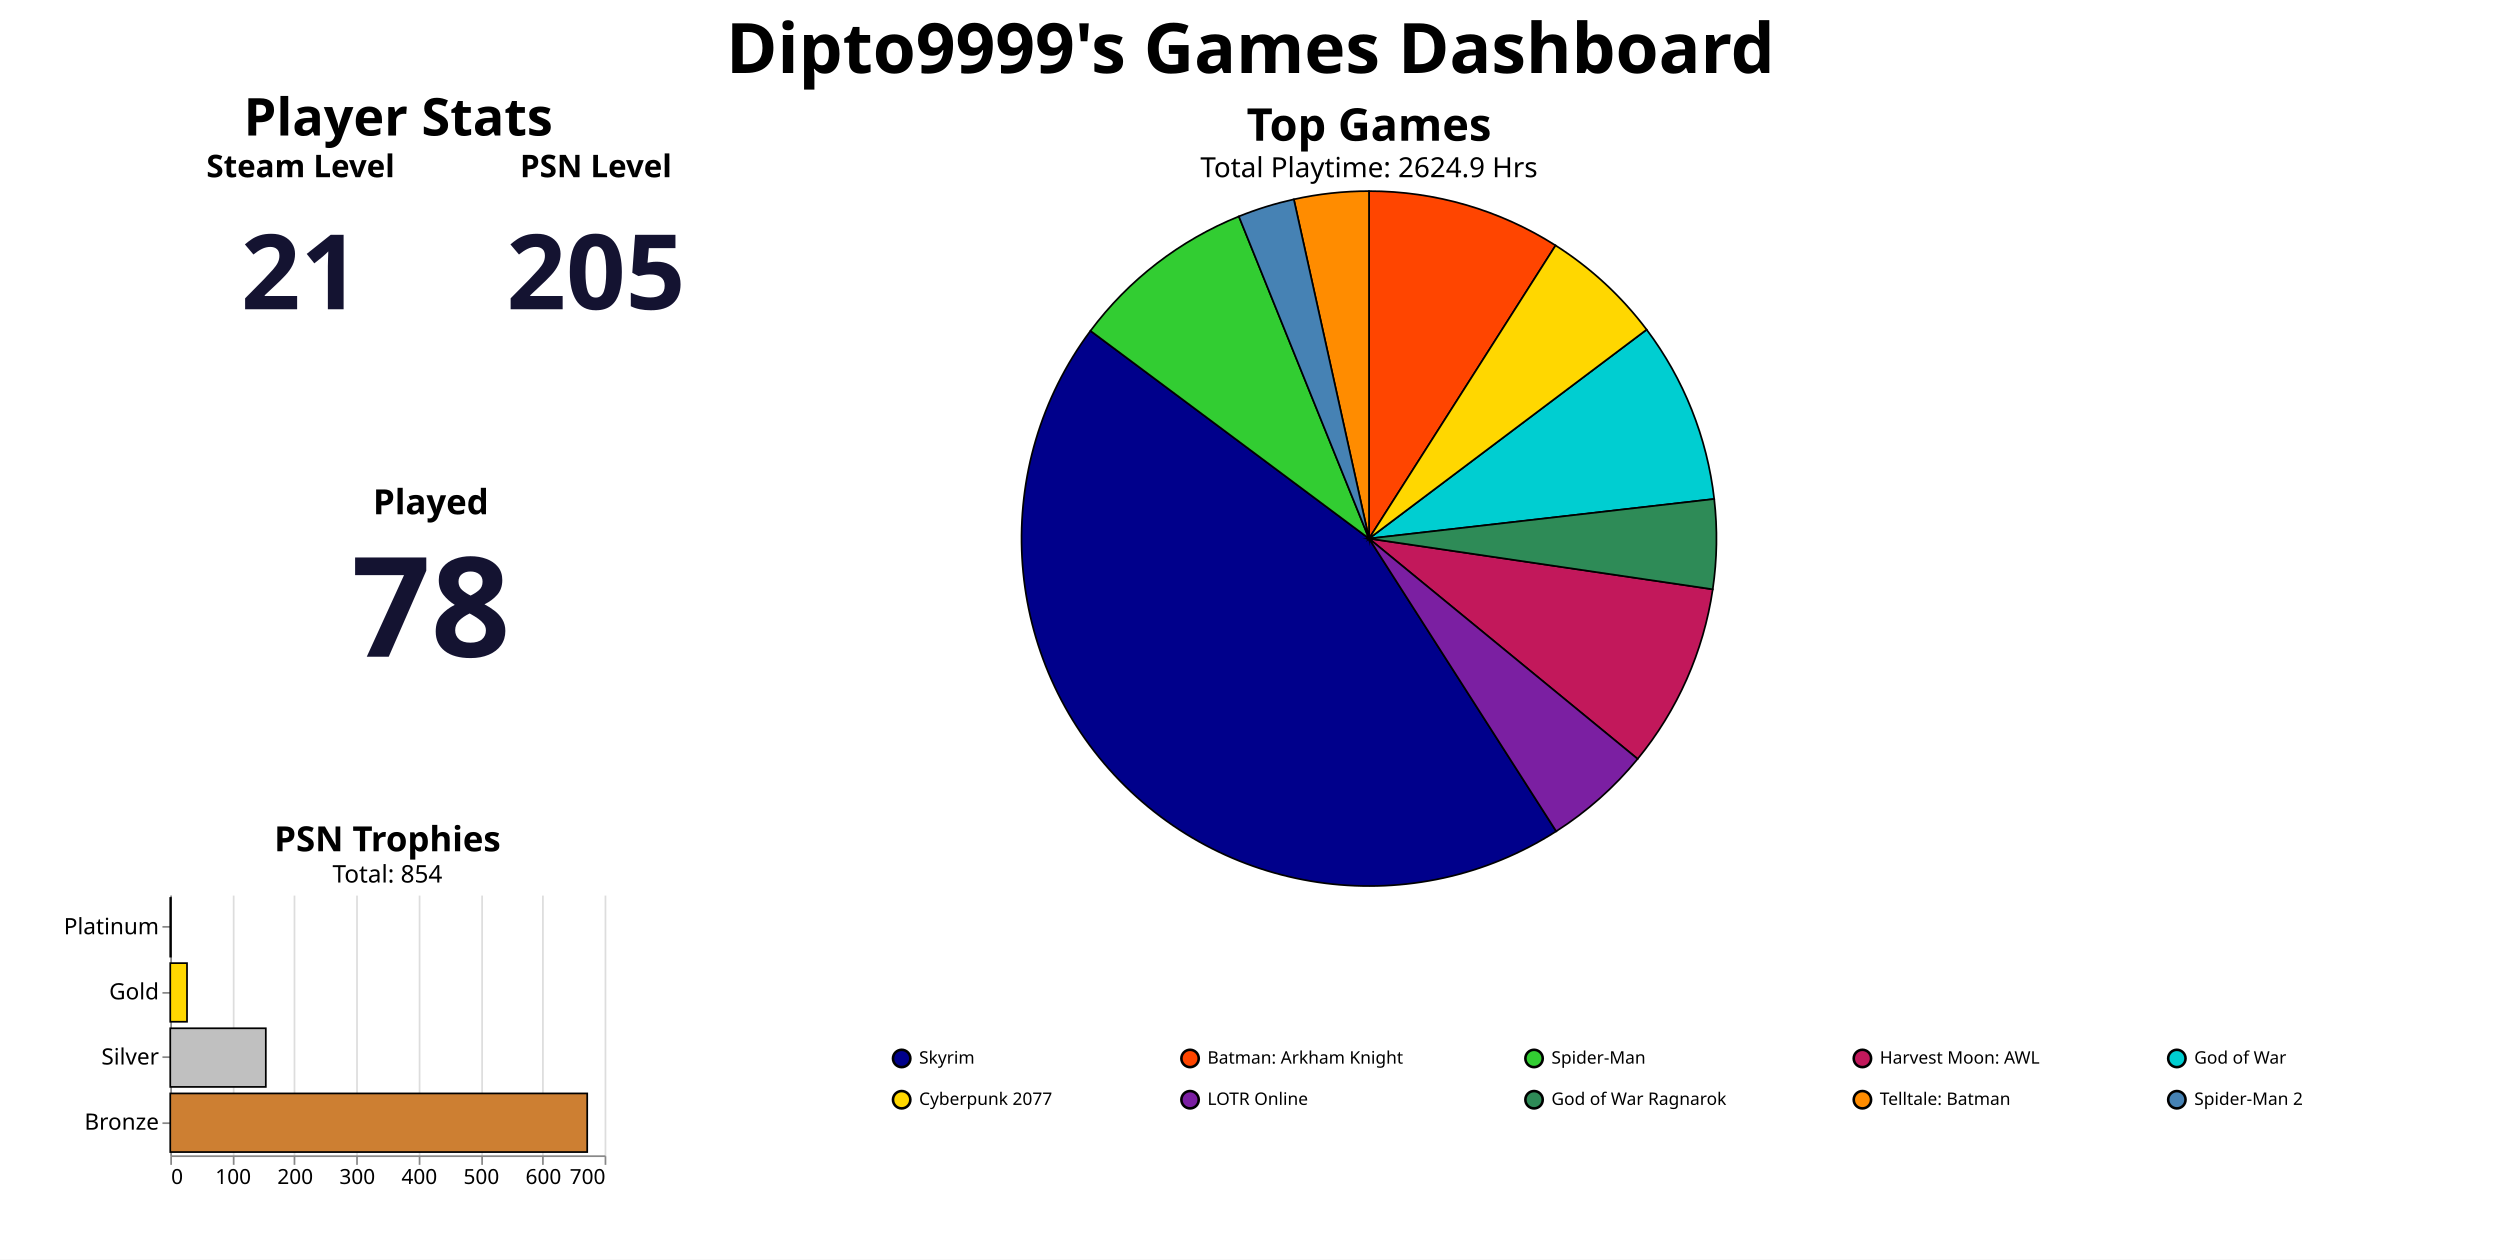
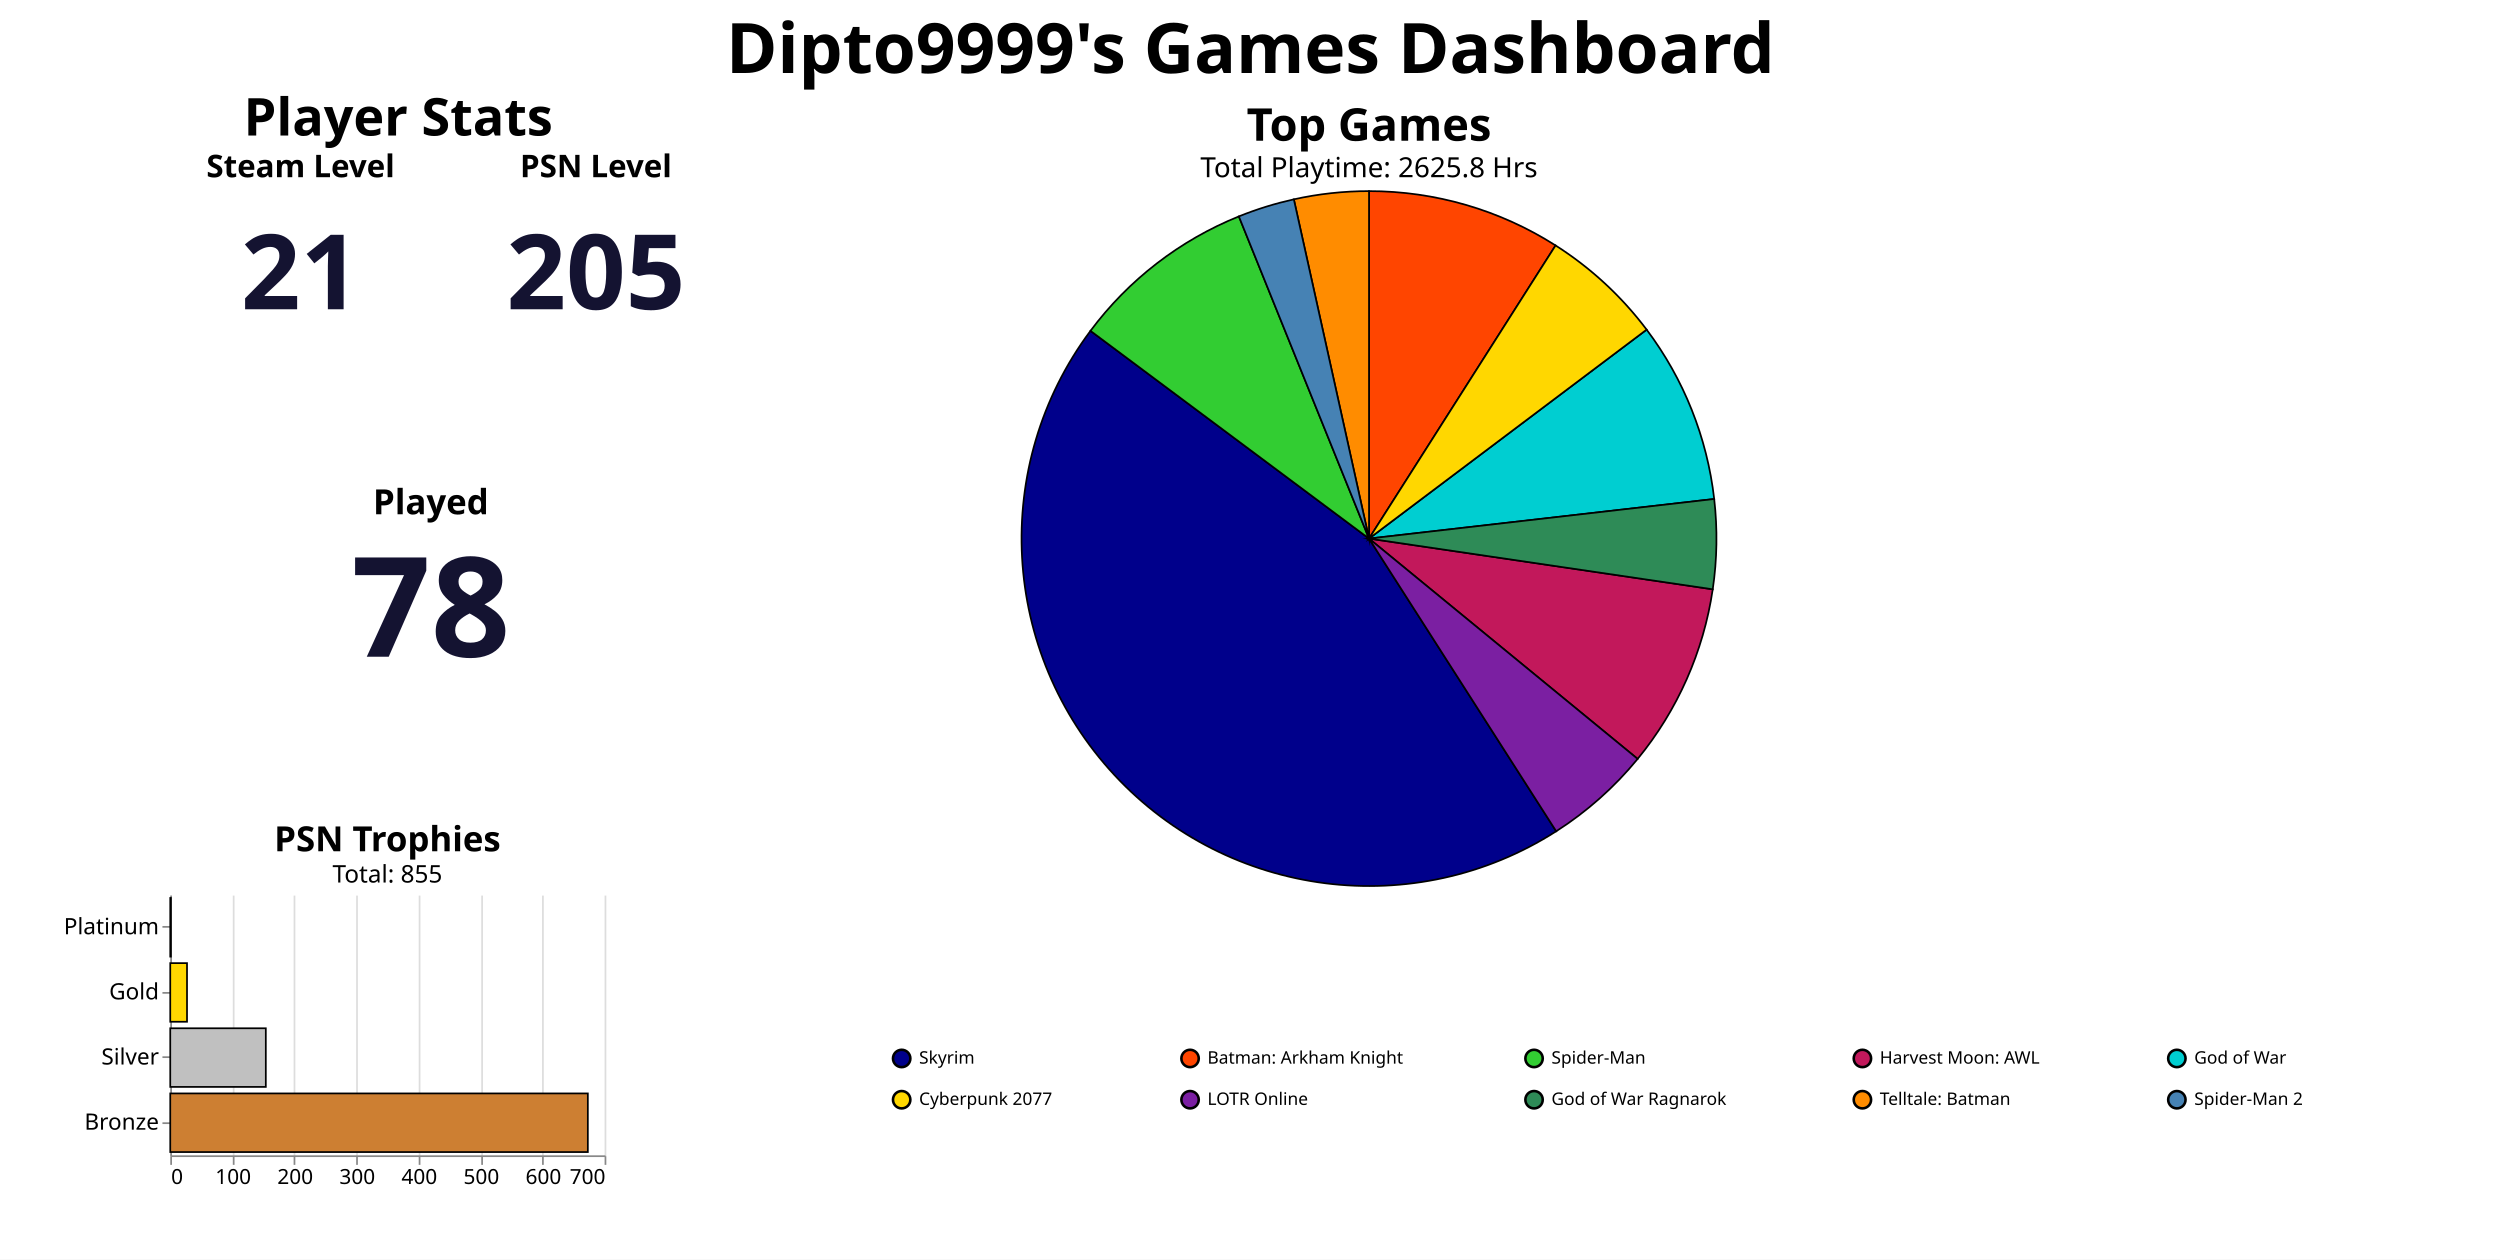
<svg xmlns="http://www.w3.org/2000/svg" version="1.1" class="marks" width="1439" height="725" viewBox="0 0 1439 725">
  <rect width="1439" height="725" fill="white" />
  <g fill="none" stroke-miterlimit="10" transform="translate(98,110)">
    <g class="mark-group role-frame root" role="graphics-object" aria-roledescription="group mark container">
      <g transform="translate(0,0)">
        <path class="background" aria-hidden="true" d="M0,0h0v0h0Z" />
        <g>
          <g class="mark-group role-scope concat_0_group" role="graphics-object" aria-roledescription="group mark container">
            <g transform="translate(0,0)">
              <path class="background" aria-hidden="true" d="M0,0h0v0h0Z" />
              <g>
                <g class="mark-group role-scope concat_0_concat_0_group" role="graphics-object" aria-roledescription="group mark container">
                  <g transform="translate(0,0)">
                    <path class="background" aria-hidden="true" d="M0,0h0v0h0Z" />
                    <g>
                      <g class="mark-group role-scope concat_0_concat_0_concat_0_group" role="graphics-object" aria-roledescription="group mark container">
                        <g transform="translate(0,0)">
                          <path class="background" aria-hidden="true" d="M0,0h150v150h-150Z" stroke="#ddd" stroke-opacity="0" stroke-width="1.5" />
                          <g>
                            <g class="mark-text role-mark concat_0_concat_0_concat_0_marks" role="graphics-object" aria-roledescription="text mark container">
                              <text aria-label="Metric: Steam Level; Value: 21" role="graphics-symbol" aria-roledescription="text mark" text-anchor="middle" transform="translate(75,68)" font-family="sans-serif" font-size="60px" font-weight="bold" fill="#141331">21</text>
                            </g>
                            <g class="mark-group role-title">
                              <g transform="translate(75,-22)">
                                <path class="background" aria-hidden="true" d="M0,0h0v0h0Z" pointer-events="none" />
                                <g>
                                  <g class="mark-text role-title-text" role="graphics-symbol" aria-roledescription="title" aria-label="Title text 'Steam Level'" pointer-events="none">
                                    <text text-anchor="middle" transform="translate(0,14)" font-family="sans-serif" font-size="18px" font-weight="bold" fill="#000" opacity="1">Steam Level</text>
                                  </g>
                                </g>
                                <path class="foreground" aria-hidden="true" d="" pointer-events="none" display="none" />
                              </g>
                            </g>
                          </g>
                          <path class="foreground" aria-hidden="true" d="" display="none" />
                        </g>
                      </g>
                      <g class="mark-group role-scope concat_0_concat_0_concat_1_group" role="graphics-object" aria-roledescription="group mark container">
                        <g transform="translate(170,0)">
                          <path class="background" aria-hidden="true" d="M0,0h150v150h-150Z" stroke="#ddd" stroke-opacity="0" stroke-width="1.5" />
                          <g>
                            <g class="mark-text role-mark concat_0_concat_0_concat_1_marks" role="graphics-object" aria-roledescription="text mark container">
                              <text aria-label="Metric: PSN Level; Value: 205" role="graphics-symbol" aria-roledescription="text mark" text-anchor="middle" transform="translate(75,68)" font-family="sans-serif" font-size="60px" font-weight="bold" fill="#141331">205</text>
                            </g>
                            <g class="mark-group role-title">
                              <g transform="translate(75,-22)">
                                <path class="background" aria-hidden="true" d="M0,0h0v0h0Z" pointer-events="none" />
                                <g>
                                  <g class="mark-text role-title-text" role="graphics-symbol" aria-roledescription="title" aria-label="Title text 'PSN Level'" pointer-events="none">
                                    <text text-anchor="middle" transform="translate(0,14)" font-family="sans-serif" font-size="18px" font-weight="bold" fill="#000" opacity="1">PSN Level</text>
                                  </g>
                                </g>
                                <path class="foreground" aria-hidden="true" d="" pointer-events="none" display="none" />
                              </g>
                            </g>
                          </g>
                          <path class="foreground" aria-hidden="true" d="" display="none" />
                        </g>
                      </g>
                    </g>
                    <path class="foreground" aria-hidden="true" d="" display="none" />
                  </g>
                </g>
                <g class="mark-group role-scope concat_0_concat_1_group" role="graphics-object" aria-roledescription="group mark container">
                  <g transform="translate(0,194)">
                    <path class="background" aria-hidden="true" d="M0,0h300v150h-300Z" stroke="#ddd" stroke-opacity="0" stroke-width="1.5" />
                    <g>
                      <g class="mark-text role-mark concat_0_concat_1_marks" role="graphics-object" aria-roledescription="text mark container">
                        <text aria-label="Metric: Played; Value: 78" role="graphics-symbol" aria-roledescription="text mark" text-anchor="middle" transform="translate(150,74)" font-family="sans-serif" font-size="80px" font-weight="bold" fill="#141331">78</text>
                      </g>
                      <g class="mark-group role-title">
                        <g transform="translate(150,-24)">
                          <path class="background" aria-hidden="true" d="M0,0h0v0h0Z" pointer-events="none" />
                          <g>
                            <g class="mark-text role-title-text" role="graphics-symbol" aria-roledescription="title" aria-label="Title text 'Played'" pointer-events="none">
                              <text text-anchor="middle" transform="translate(0,16)" font-family="sans-serif" font-size="20px" font-weight="bold" fill="#000" opacity="1">Played</text>
                            </g>
                          </g>
                          <path class="foreground" aria-hidden="true" d="" pointer-events="none" display="none" />
                        </g>
                      </g>
                    </g>
                    <path class="foreground" aria-hidden="true" d="" display="none" />
                  </g>
                </g>
                <g class="mark-group role-scope concat_0_concat_2_group" role="graphics-object" aria-roledescription="group mark container">
                  <g transform="translate(0,405)">
                    <path class="background" aria-hidden="true" d="M0,0h250v150h-250Z" stroke="#ddd" stroke-opacity="0" stroke-width="1.5" />
                    <g>
                      <g class="mark-group role-axis" aria-hidden="true">
                        <g transform="translate(0.5,150.5)">
                          <path class="background" aria-hidden="true" d="M0,0h0v0h0Z" pointer-events="none" />
                          <g>
                            <g class="mark-rule role-axis-grid" pointer-events="none">
                              <line transform="translate(0,0)" x2="0" y2="-150" stroke="#ddd" stroke-width="1" opacity="1" />
                              <line transform="translate(36,0)" x2="0" y2="-150" stroke="#ddd" stroke-width="1" opacity="1" />
                              <line transform="translate(71,0)" x2="0" y2="-150" stroke="#ddd" stroke-width="1" opacity="1" />
                              <line transform="translate(107,0)" x2="0" y2="-150" stroke="#ddd" stroke-width="1" opacity="1" />
                              <line transform="translate(143,0)" x2="0" y2="-150" stroke="#ddd" stroke-width="1" opacity="1" />
                              <line transform="translate(179,0)" x2="0" y2="-150" stroke="#ddd" stroke-width="1" opacity="1" />
                              <line transform="translate(214,0)" x2="0" y2="-150" stroke="#ddd" stroke-width="1" opacity="1" />
                              <line transform="translate(250,0)" x2="0" y2="-150" stroke="#ddd" stroke-width="1" opacity="1" />
                            </g>
                          </g>
                          <path class="foreground" aria-hidden="true" d="" pointer-events="none" display="none" />
                        </g>
                      </g>
                      <g class="mark-group role-axis" role="graphics-symbol" aria-roledescription="axis" aria-label="X-axis for a linear scale with values from 0 to 700">
                        <g transform="translate(0.5,150.5)">
                          <path class="background" aria-hidden="true" d="M0,0h0v0h0Z" pointer-events="none" />
                          <g>
                            <g class="mark-rule role-axis-tick" pointer-events="none">
                              <line transform="translate(0,0)" x2="0" y2="5" stroke="#888" stroke-width="1" opacity="1" />
                              <line transform="translate(36,0)" x2="0" y2="5" stroke="#888" stroke-width="1" opacity="1" />
                              <line transform="translate(71,0)" x2="0" y2="5" stroke="#888" stroke-width="1" opacity="1" />
                              <line transform="translate(107,0)" x2="0" y2="5" stroke="#888" stroke-width="1" opacity="1" />
                              <line transform="translate(143,0)" x2="0" y2="5" stroke="#888" stroke-width="1" opacity="1" />
                              <line transform="translate(179,0)" x2="0" y2="5" stroke="#888" stroke-width="1" opacity="1" />
                              <line transform="translate(214,0)" x2="0" y2="5" stroke="#888" stroke-width="1" opacity="1" />
                              <line transform="translate(250,0)" x2="0" y2="5" stroke="#888" stroke-width="1" opacity="1" />
                            </g>
                            <g class="mark-text role-axis-label" pointer-events="none">
                              <text text-anchor="start" transform="translate(0,16)" font-family="sans-serif" font-size="12px" fill="#000" opacity="1">0</text>
                              <text text-anchor="middle" transform="translate(35.71429,16)" font-family="sans-serif" font-size="12px" fill="#000" opacity="1">100</text>
                              <text text-anchor="middle" transform="translate(71.42857,16)" font-family="sans-serif" font-size="12px" fill="#000" opacity="1">200</text>
                              <text text-anchor="middle" transform="translate(107.1429,16)" font-family="sans-serif" font-size="12px" fill="#000" opacity="1">300</text>
                              <text text-anchor="middle" transform="translate(142.8571,16)" font-family="sans-serif" font-size="12px" fill="#000" opacity="1">400</text>
                              <text text-anchor="middle" transform="translate(178.5714,16)" font-family="sans-serif" font-size="12px" fill="#000" opacity="1">500</text>
                              <text text-anchor="middle" transform="translate(214.2857,16)" font-family="sans-serif" font-size="12px" fill="#000" opacity="1">600</text>
                              <text text-anchor="end" transform="translate(250,16)" font-family="sans-serif" font-size="12px" fill="#000" opacity="1">700</text>
                            </g>
                            <g class="mark-rule role-axis-domain" pointer-events="none">
                              <line transform="translate(0,0)" x2="250" y2="0" stroke="#888" stroke-width="1" opacity="1" />
                            </g>
                          </g>
                          <path class="foreground" aria-hidden="true" d="" pointer-events="none" display="none" />
                        </g>
                      </g>
                      <g class="mark-group role-axis" role="graphics-symbol" aria-roledescription="axis" aria-label="Y-axis for a discrete scale with 4 values: Platinum, Gold, Silver, Bronze">
                        <g transform="translate(0.5,0.5)">
                          <path class="background" aria-hidden="true" d="M0,0h0v0h0Z" pointer-events="none" />
                          <g>
                            <g class="mark-rule role-axis-tick" pointer-events="none">
                              <line transform="translate(0,18)" x2="-5" y2="0" stroke="#888" stroke-width="1" opacity="1" />
                              <line transform="translate(0,56)" x2="-5" y2="0" stroke="#888" stroke-width="1" opacity="1" />
                              <line transform="translate(0,93)" x2="-5" y2="0" stroke="#888" stroke-width="1" opacity="1" />
                              <line transform="translate(0,131)" x2="-5" y2="0" stroke="#888" stroke-width="1" opacity="1" />
                            </g>
                            <g class="mark-text role-axis-label" pointer-events="none">
                              <text text-anchor="end" transform="translate(-7,22.25)" font-family="sans-serif" font-size="13px" fill="#000" opacity="1">Platinum</text>
                              <text text-anchor="end" transform="translate(-7,59.75)" font-family="sans-serif" font-size="13px" fill="#000" opacity="1">Gold</text>
                              <text text-anchor="end" transform="translate(-7,97.25)" font-family="sans-serif" font-size="13px" fill="#000" opacity="1">Silver</text>
                              <text text-anchor="end" transform="translate(-7,134.75)" font-family="sans-serif" font-size="13px" fill="#000" opacity="1">Bronze</text>
                            </g>
                            <g class="mark-rule role-axis-domain" pointer-events="none">
                              <line transform="translate(0,0)" x2="0" y2="150" stroke="#888" stroke-width="1" opacity="1" />
                            </g>
                          </g>
                          <path class="foreground" aria-hidden="true" d="" pointer-events="none" display="none" />
                        </g>
                      </g>
                      <g class="mark-rect role-mark concat_0_concat_2_marks" role="graphics-object" aria-roledescription="rect mark container">
                        <path aria-label="count: 1; type: Platinum; Trophy: Platinum; Count: 1" role="graphics-symbol" aria-roledescription="bar" d="M0,1.875h0.357v33.75h-0.357Z" fill="#B9F2FF" stroke="black" stroke-width="1" />
                        <path aria-label="count: 27; type: Gold; Trophy: Gold; Count: 27" role="graphics-symbol" aria-roledescription="bar" d="M0,39.375h9.643v33.75h-9.643Z" fill="#FFD700" stroke="black" stroke-width="1" />
                        <path aria-label="count: 154; type: Silver; Trophy: Silver; Count: 154" role="graphics-symbol" aria-roledescription="bar" d="M0,76.875h55v33.75h-55Z" fill="#C0C0C0" stroke="black" stroke-width="1" />
-                         <path aria-label="count: 672; type: Bronze; Trophy: Bronze; Count: 672" role="graphics-symbol" aria-roledescription="bar" d="M0,114.375h240v33.75h-240Z" fill="#CD7F32" stroke="black" stroke-width="1" />
+                         <path aria-label="count: 673; type: Bronze; Trophy: Bronze; Count: 673" role="graphics-symbol" aria-roledescription="bar" d="M0,114.375h240.357v33.75h-240.357Z" fill="#CD7F32" stroke="black" stroke-width="1" />
                      </g>
                      <g class="mark-group role-title">
                        <g transform="translate(125,-41)">
                          <path class="background" aria-hidden="true" d="M0,0h0v0h0Z" pointer-events="none" />
                          <g>
                            <g class="mark-text role-title-text" role="graphics-symbol" aria-roledescription="title" aria-label="Title text 'PSN Trophies'" pointer-events="none">
                              <text text-anchor="middle" transform="translate(0,16)" font-family="sans-serif" font-size="20px" font-weight="bold" fill="#000" opacity="1">PSN Trophies</text>
                            </g>
-                             <g class="mark-text role-title-subtitle" role="graphics-symbol" aria-roledescription="subtitle" aria-label="Subtitle text 'Total: 854'" pointer-events="none">
-                               <text text-anchor="middle" transform="translate(0,34)" font-family="sans-serif" font-size="14px" fill="#000" opacity="1">Total: 854</text>
+                             <g class="mark-text role-title-subtitle" role="graphics-symbol" aria-roledescription="subtitle" aria-label="Subtitle text 'Total: 855'" pointer-events="none">
+                               <text text-anchor="middle" transform="translate(0,34)" font-family="sans-serif" font-size="14px" fill="#000" opacity="1">Total: 855</text>
                            </g>
                          </g>
                          <path class="foreground" aria-hidden="true" d="" pointer-events="none" display="none" />
                        </g>
                      </g>
                    </g>
                    <path class="foreground" aria-hidden="true" d="" display="none" />
                  </g>
                </g>
                <g class="mark-group role-title">
                  <g transform="translate(131.2109,-56)">
                    <path class="background" aria-hidden="true" d="M0,0h0v0h0Z" pointer-events="none" />
                    <g>
                      <g class="mark-text role-title-text" role="graphics-symbol" aria-roledescription="title" aria-label="Title text 'Player Stats'" pointer-events="none">
                        <text text-anchor="middle" transform="translate(0,24)" font-family="sans-serif" font-size="30px" font-weight="bold" fill="#000" opacity="1">Player Stats</text>
                      </g>
                    </g>
                    <path class="foreground" aria-hidden="true" d="" pointer-events="none" display="none" />
                  </g>
                </g>
              </g>
              <path class="foreground" aria-hidden="true" d="" display="none" />
            </g>
          </g>
          <g class="mark-group role-scope concat_1_group" role="graphics-object" aria-roledescription="group mark container">
            <g transform="translate(340,0)">
              <path class="background" aria-hidden="true" d="M0,0h700v400h-700Z" />
              <g>
                <g class="mark-arc role-mark concat_1_marks" role="graphics-object" aria-roledescription="arc mark container">
                  <path aria-label="playtime_percentage: 44.25; name: Skyrim; Game: Skyrim; Time (Hrs): 845.3; Playtime (%): 44.25" role="graphics-symbol" aria-roledescription="arc mark" transform="translate(350,200)" d="M-160.325,-119.566A200,200,0,0,0,107.758,168.488L0,0Z" fill="#00008B" stroke="black" stroke-width="1" />
                  <path aria-label="playtime_percentage: 9.02; name: Batman: Arkham Knight; Game: Batman: Arkham Knight; Time (Hrs): 172.4; Playtime (%): 9.02" role="graphics-symbol" aria-roledescription="arc mark" transform="translate(350,200)" d="M107.387,-168.725A200,200,0,0,0,0,-200L0,0Z" fill="#FF4500" stroke="black" stroke-width="1" />
                  <path aria-label="playtime_percentage: 8.69; name: Spider-Man; Game: Spider-Man; Time (Hrs): 166.1; Playtime (%): 8.69" role="graphics-symbol" aria-roledescription="arc mark" transform="translate(350,200)" d="M-74.915,-185.439A200,200,0,0,0,-160.325,-119.566L0,0Z" fill="#32CD32" stroke="black" stroke-width="1" />
                  <path aria-label="playtime_percentage: 8.6; name: Harvest Moon: AWL; Game: Harvest Moon: AWL; Time (Hrs): 164.3; Playtime (%): 8.60" role="graphics-symbol" aria-roledescription="arc mark" transform="translate(350,200)" d="M154.633,126.841A200,200,0,0,0,197.856,29.209L0,0Z" fill="#C2185B" stroke="black" stroke-width="1" />
                  <path aria-label="playtime_percentage: 8.45; name: God of War; Game: God of War; Time (Hrs): 161.5; Playtime (%): 8.45" role="graphics-symbol" aria-roledescription="arc mark" transform="translate(350,200)" d="M198.697,-22.792A200,200,0,0,0,159.797,-120.27L0,0Z" fill="#00CED1" stroke="black" stroke-width="1" />
                  <path aria-label="playtime_percentage: 5.71; name: Cyberpunk 2077; Game: Cyberpunk 2077; Time (Hrs): 109.1; Playtime (%): 5.71" role="graphics-symbol" aria-roledescription="arc mark" transform="translate(350,200)" d="M159.797,-120.27A200,200,0,0,0,107.387,-168.725L0,0Z" fill="#FFD700" stroke="black" stroke-width="1" />
                  <path aria-label="playtime_percentage: 5.01; name: LOTR Online; Game: LOTR Online; Time (Hrs): 95.7; Playtime (%): 5.01" role="graphics-symbol" aria-roledescription="arc mark" transform="translate(350,200)" d="M107.758,168.488A200,200,0,0,0,154.633,126.841L0,0Z" fill="#7B1FA2" stroke="black" stroke-width="1" />
                  <path aria-label="playtime_percentage: 4.15; name: God of War Ragnarok; Game: God of War Ragnarok; Time (Hrs): 79.4; Playtime (%): 4.15" role="graphics-symbol" aria-roledescription="arc mark" transform="translate(350,200)" d="M197.856,29.209A200,200,0,0,0,198.697,-22.792L0,0Z" fill="#2E8B57" stroke="black" stroke-width="1" />
                  <path aria-label="playtime_percentage: 3.47; name: Telltale: Batman; Game: Telltale: Batman; Time (Hrs): 66.2; Playtime (%): 3.47" role="graphics-symbol" aria-roledescription="arc mark" transform="translate(350,200)" d="M0,-200A200,200,0,0,0,-43.265,-195.264L0,0Z" fill="#FF8C00" stroke="black" stroke-width="1" />
                  <path aria-label="playtime_percentage: 2.64; name: Spider-Man 2; Game: Spider-Man 2; Time (Hrs): 50.5; Playtime (%): 2.64" role="graphics-symbol" aria-roledescription="arc mark" transform="translate(350,200)" d="M-43.265,-195.264A200,200,0,0,0,-74.915,-185.439L0,0Z" fill="#4682B4" stroke="black" stroke-width="1" />
                </g>
                <g class="mark-group role-legend" role="graphics-symbol" aria-roledescription="legend" aria-label="Symbol legend for fill color with 10 values: Skyrim, Batman: Arkham Knight, Spider-Man, Harvest Moon: AWL, God of War, ending with Spider-Man 2">
                  <g transform="translate(0,418)">
                    <path class="background" aria-hidden="true" d="M0,0h961v187h-961Z" pointer-events="none" />
                    <g>
                      <g class="mark-group role-legend-entry">
                        <g transform="translate(75,75)">
                          <path class="background" aria-hidden="true" d="M0,0h0v0h0Z" pointer-events="none" />
                          <g>
                            <g class="mark-group role-scope" role="graphics-object" aria-roledescription="group mark container">
                              <g transform="translate(0,0.25)">
                                <path class="background" aria-hidden="true" d="M0,0h89.384v12.5h-89.384Z" pointer-events="none" opacity="1" />
                                <g>
                                  <g class="mark-symbol role-legend-symbol" pointer-events="none">
                                    <path transform="translate(6,6)" d="M5,0A5,5,0,1,1,-5,0A5,5,0,1,1,5,0" fill="#00008B" stroke="black" stroke-width="1.5" opacity="1" />
                                  </g>
                                  <g class="mark-text role-legend-label" pointer-events="none">
                                    <text text-anchor="start" transform="translate(16,9)" font-family="sans-serif" font-size="10px" fill="#000" opacity="1">Skyrim</text>
                                  </g>
                                </g>
                                <path class="foreground" aria-hidden="true" d="" pointer-events="none" display="none" />
                              </g>
                              <g transform="translate(166,0.25)">
                                <path class="background" aria-hidden="true" d="M0,0h121.054v12.5h-121.054Z" pointer-events="none" opacity="1" />
                                <g>
                                  <g class="mark-symbol role-legend-symbol" pointer-events="none">
                                    <path transform="translate(6,6)" d="M5,0A5,5,0,1,1,-5,0A5,5,0,1,1,5,0" fill="#FF4500" stroke="black" stroke-width="1.5" opacity="1" />
                                  </g>
                                  <g class="mark-text role-legend-label" pointer-events="none">
                                    <text text-anchor="start" transform="translate(16,9)" font-family="sans-serif" font-size="10px" fill="#000" opacity="1">Batman: Arkham Knight</text>
                                  </g>
                                </g>
                                <path class="foreground" aria-hidden="true" d="" pointer-events="none" display="none" />
                              </g>
                              <g transform="translate(364,0.25)">
                                <path class="background" aria-hidden="true" d="M0,0h112.895v12.5h-112.895Z" pointer-events="none" opacity="1" />
                                <g>
                                  <g class="mark-symbol role-legend-symbol" pointer-events="none">
                                    <path transform="translate(6,6)" d="M5,0A5,5,0,1,1,-5,0A5,5,0,1,1,5,0" fill="#32CD32" stroke="black" stroke-width="1.5" opacity="1" />
                                  </g>
                                  <g class="mark-text role-legend-label" pointer-events="none">
                                    <text text-anchor="start" transform="translate(16,9)" font-family="sans-serif" font-size="10px" fill="#000" opacity="1">Spider-Man</text>
                                  </g>
                                </g>
                                <path class="foreground" aria-hidden="true" d="" pointer-events="none" display="none" />
                              </g>
                              <g transform="translate(553,0.25)">
                                <path class="background" aria-hidden="true" d="M0,0h104.55v12.5h-104.55Z" pointer-events="none" opacity="1" />
                                <g>
                                  <g class="mark-symbol role-legend-symbol" pointer-events="none">
                                    <path transform="translate(6,6)" d="M5,0A5,5,0,1,1,-5,0A5,5,0,1,1,5,0" fill="#C2185B" stroke="black" stroke-width="1.5" opacity="1" />
                                  </g>
                                  <g class="mark-text role-legend-label" pointer-events="none">
                                    <text text-anchor="start" transform="translate(16,9)" font-family="sans-serif" font-size="10px" fill="#000" opacity="1">Harvest Moon: AWL</text>
                                  </g>
                                </g>
                                <path class="foreground" aria-hidden="true" d="" pointer-events="none" display="none" />
                              </g>
                              <g transform="translate(734,0.25)">
                                <path class="background" aria-hidden="true" d="M0,0h76.029v12.5h-76.029Z" pointer-events="none" opacity="1" />
                                <g>
                                  <g class="mark-symbol role-legend-symbol" pointer-events="none">
                                    <path transform="translate(6,6)" d="M5,0A5,5,0,1,1,-5,0A5,5,0,1,1,5,0" fill="#00CED1" stroke="black" stroke-width="1.5" opacity="1" />
                                  </g>
                                  <g class="mark-text role-legend-label" pointer-events="none">
                                    <text text-anchor="start" transform="translate(16,9)" font-family="sans-serif" font-size="10px" fill="#000" opacity="1">God of War</text>
                                  </g>
                                </g>
                                <path class="foreground" aria-hidden="true" d="" pointer-events="none" display="none" />
                              </g>
                              <g transform="translate(0,24)">
                                <path class="background" aria-hidden="true" d="M0,0h89.384v12.5h-89.384Z" pointer-events="none" opacity="1" />
                                <g>
                                  <g class="mark-symbol role-legend-symbol" pointer-events="none">
                                    <path transform="translate(6,6)" d="M5,0A5,5,0,1,1,-5,0A5,5,0,1,1,5,0" fill="#FFD700" stroke="black" stroke-width="1.5" opacity="1" />
                                  </g>
                                  <g class="mark-text role-legend-label" pointer-events="none">
                                    <text text-anchor="start" transform="translate(16,9)" font-family="sans-serif" font-size="10px" fill="#000" opacity="1">Cyberpunk 2077</text>
                                  </g>
                                </g>
                                <path class="foreground" aria-hidden="true" d="" pointer-events="none" display="none" />
                              </g>
                              <g transform="translate(166,24)">
                                <path class="background" aria-hidden="true" d="M0,0h121.054v12.5h-121.054Z" pointer-events="none" opacity="1" />
                                <g>
                                  <g class="mark-symbol role-legend-symbol" pointer-events="none">
                                    <path transform="translate(6,6)" d="M5,0A5,5,0,1,1,-5,0A5,5,0,1,1,5,0" fill="#7B1FA2" stroke="black" stroke-width="1.5" opacity="1" />
                                  </g>
                                  <g class="mark-text role-legend-label" pointer-events="none">
                                    <text text-anchor="start" transform="translate(16,9)" font-family="sans-serif" font-size="10px" fill="#000" opacity="1">LOTR Online</text>
                                  </g>
                                </g>
                                <path class="foreground" aria-hidden="true" d="" pointer-events="none" display="none" />
                              </g>
                              <g transform="translate(364,24)">
                                <path class="background" aria-hidden="true" d="M0,0h112.895v12.5h-112.895Z" pointer-events="none" opacity="1" />
                                <g>
                                  <g class="mark-symbol role-legend-symbol" pointer-events="none">
                                    <path transform="translate(6,6)" d="M5,0A5,5,0,1,1,-5,0A5,5,0,1,1,5,0" fill="#2E8B57" stroke="black" stroke-width="1.5" opacity="1" />
                                  </g>
                                  <g class="mark-text role-legend-label" pointer-events="none">
                                    <text text-anchor="start" transform="translate(16,9)" font-family="sans-serif" font-size="10px" fill="#000" opacity="1">God of War Ragnarok</text>
                                  </g>
                                </g>
                                <path class="foreground" aria-hidden="true" d="" pointer-events="none" display="none" />
                              </g>
                              <g transform="translate(553,24)">
                                <path class="background" aria-hidden="true" d="M0,0h104.55v12.5h-104.55Z" pointer-events="none" opacity="1" />
                                <g>
                                  <g class="mark-symbol role-legend-symbol" pointer-events="none">
                                    <path transform="translate(6,6)" d="M5,0A5,5,0,1,1,-5,0A5,5,0,1,1,5,0" fill="#FF8C00" stroke="black" stroke-width="1.5" opacity="1" />
                                  </g>
                                  <g class="mark-text role-legend-label" pointer-events="none">
                                    <text text-anchor="start" transform="translate(16,9)" font-family="sans-serif" font-size="10px" fill="#000" opacity="1">Telltale: Batman</text>
                                  </g>
                                </g>
                                <path class="foreground" aria-hidden="true" d="" pointer-events="none" display="none" />
                              </g>
                              <g transform="translate(734,24)">
                                <path class="background" aria-hidden="true" d="M0,0h76.029v12.5h-76.029Z" pointer-events="none" opacity="1" />
                                <g>
                                  <g class="mark-symbol role-legend-symbol" pointer-events="none">
                                    <path transform="translate(6,6)" d="M5,0A5,5,0,1,1,-5,0A5,5,0,1,1,5,0" fill="#4682B4" stroke="black" stroke-width="1.5" opacity="1" />
                                  </g>
                                  <g class="mark-text role-legend-label" pointer-events="none">
                                    <text text-anchor="start" transform="translate(16,9)" font-family="sans-serif" font-size="10px" fill="#000" opacity="1">Spider-Man 2</text>
                                  </g>
                                </g>
                                <path class="foreground" aria-hidden="true" d="" pointer-events="none" display="none" />
                              </g>
                            </g>
                          </g>
                          <path class="foreground" aria-hidden="true" d="" pointer-events="none" display="none" />
                        </g>
                      </g>
                    </g>
                    <path class="foreground" aria-hidden="true" d="" pointer-events="none" display="none" />
                  </g>
                </g>
                <g class="mark-group role-title">
                  <g transform="translate(350,-50)">
                    <path class="background" aria-hidden="true" d="M0,0h0v0h0Z" pointer-events="none" />
                    <g>
                      <g class="mark-text role-title-text" role="graphics-symbol" aria-roledescription="title" aria-label="Title text 'Top Games'" pointer-events="none">
                        <text text-anchor="middle" transform="translate(0,21)" font-family="sans-serif" font-size="26px" font-weight="bold" fill="#000" opacity="1">Top Games</text>
                      </g>
-                       <g class="mark-text role-title-subtitle" role="graphics-symbol" aria-roledescription="subtitle" aria-label="Subtitle text 'Total Playtime: 2624.9 Hrs'" pointer-events="none">
-                         <text text-anchor="middle" transform="translate(0,42)" font-family="sans-serif" font-size="16px" fill="#000" opacity="1">Total Playtime: 2624.9 Hrs</text>
+                       <g class="mark-text role-title-subtitle" role="graphics-symbol" aria-roledescription="subtitle" aria-label="Subtitle text 'Total Playtime: 2625.8 Hrs'" pointer-events="none">
+                         <text text-anchor="middle" transform="translate(0,42)" font-family="sans-serif" font-size="16px" fill="#000" opacity="1">Total Playtime: 2625.8 Hrs</text>
                      </g>
                    </g>
                    <path class="foreground" aria-hidden="true" d="" pointer-events="none" display="none" />
                  </g>
                </g>
              </g>
              <path class="foreground" aria-hidden="true" d="" display="none" />
            </g>
          </g>
          <g class="mark-group role-title">
            <g transform="translate(621.7109,-100)">
              <path class="background" aria-hidden="true" d="M0,0h0v0h0Z" pointer-events="none" />
              <g>
                <g class="mark-text role-title-text" role="graphics-symbol" aria-roledescription="title" aria-label="Title text 'Dipto9999's Games Dashboard'" pointer-events="none">
                  <text text-anchor="middle" transform="translate(0,32)" font-family="sans-serif" font-size="40px" font-weight="bold" fill="#000" opacity="1">Dipto9999's Games Dashboard</text>
                </g>
              </g>
              <path class="foreground" aria-hidden="true" d="" pointer-events="none" display="none" />
            </g>
          </g>
        </g>
        <path class="foreground" aria-hidden="true" d="" display="none" />
      </g>
    </g>
  </g>
</svg>
